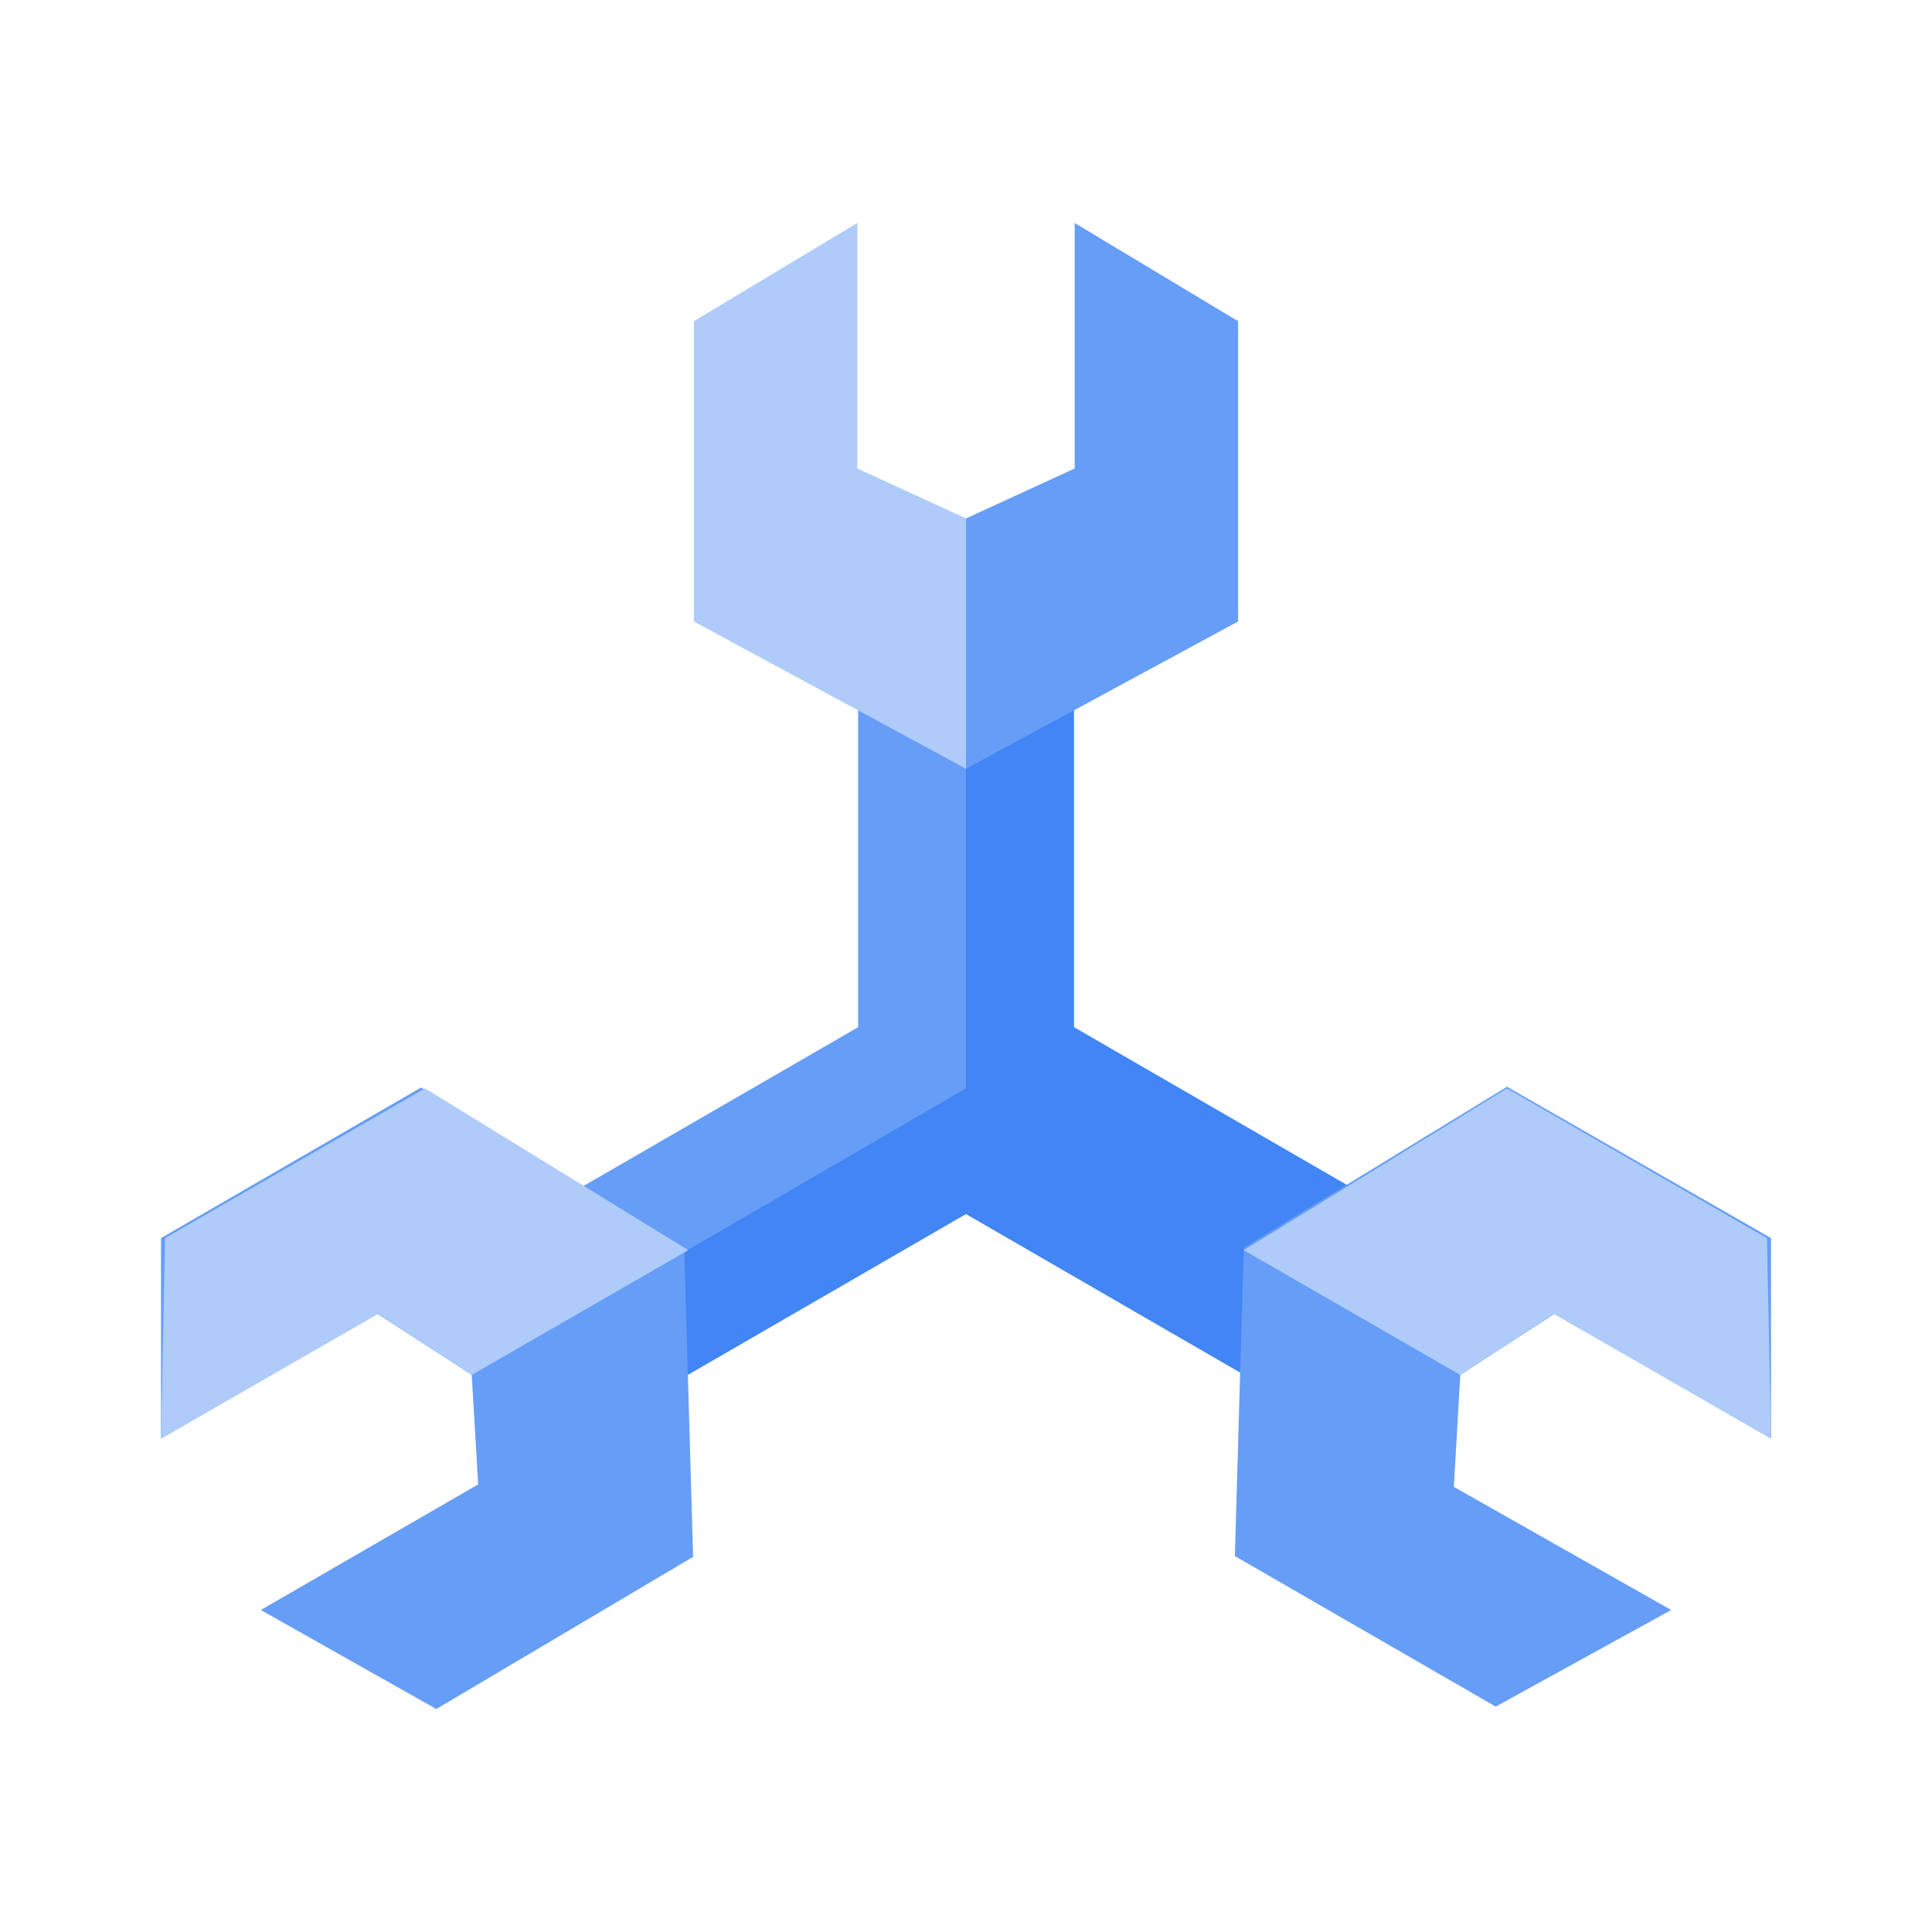
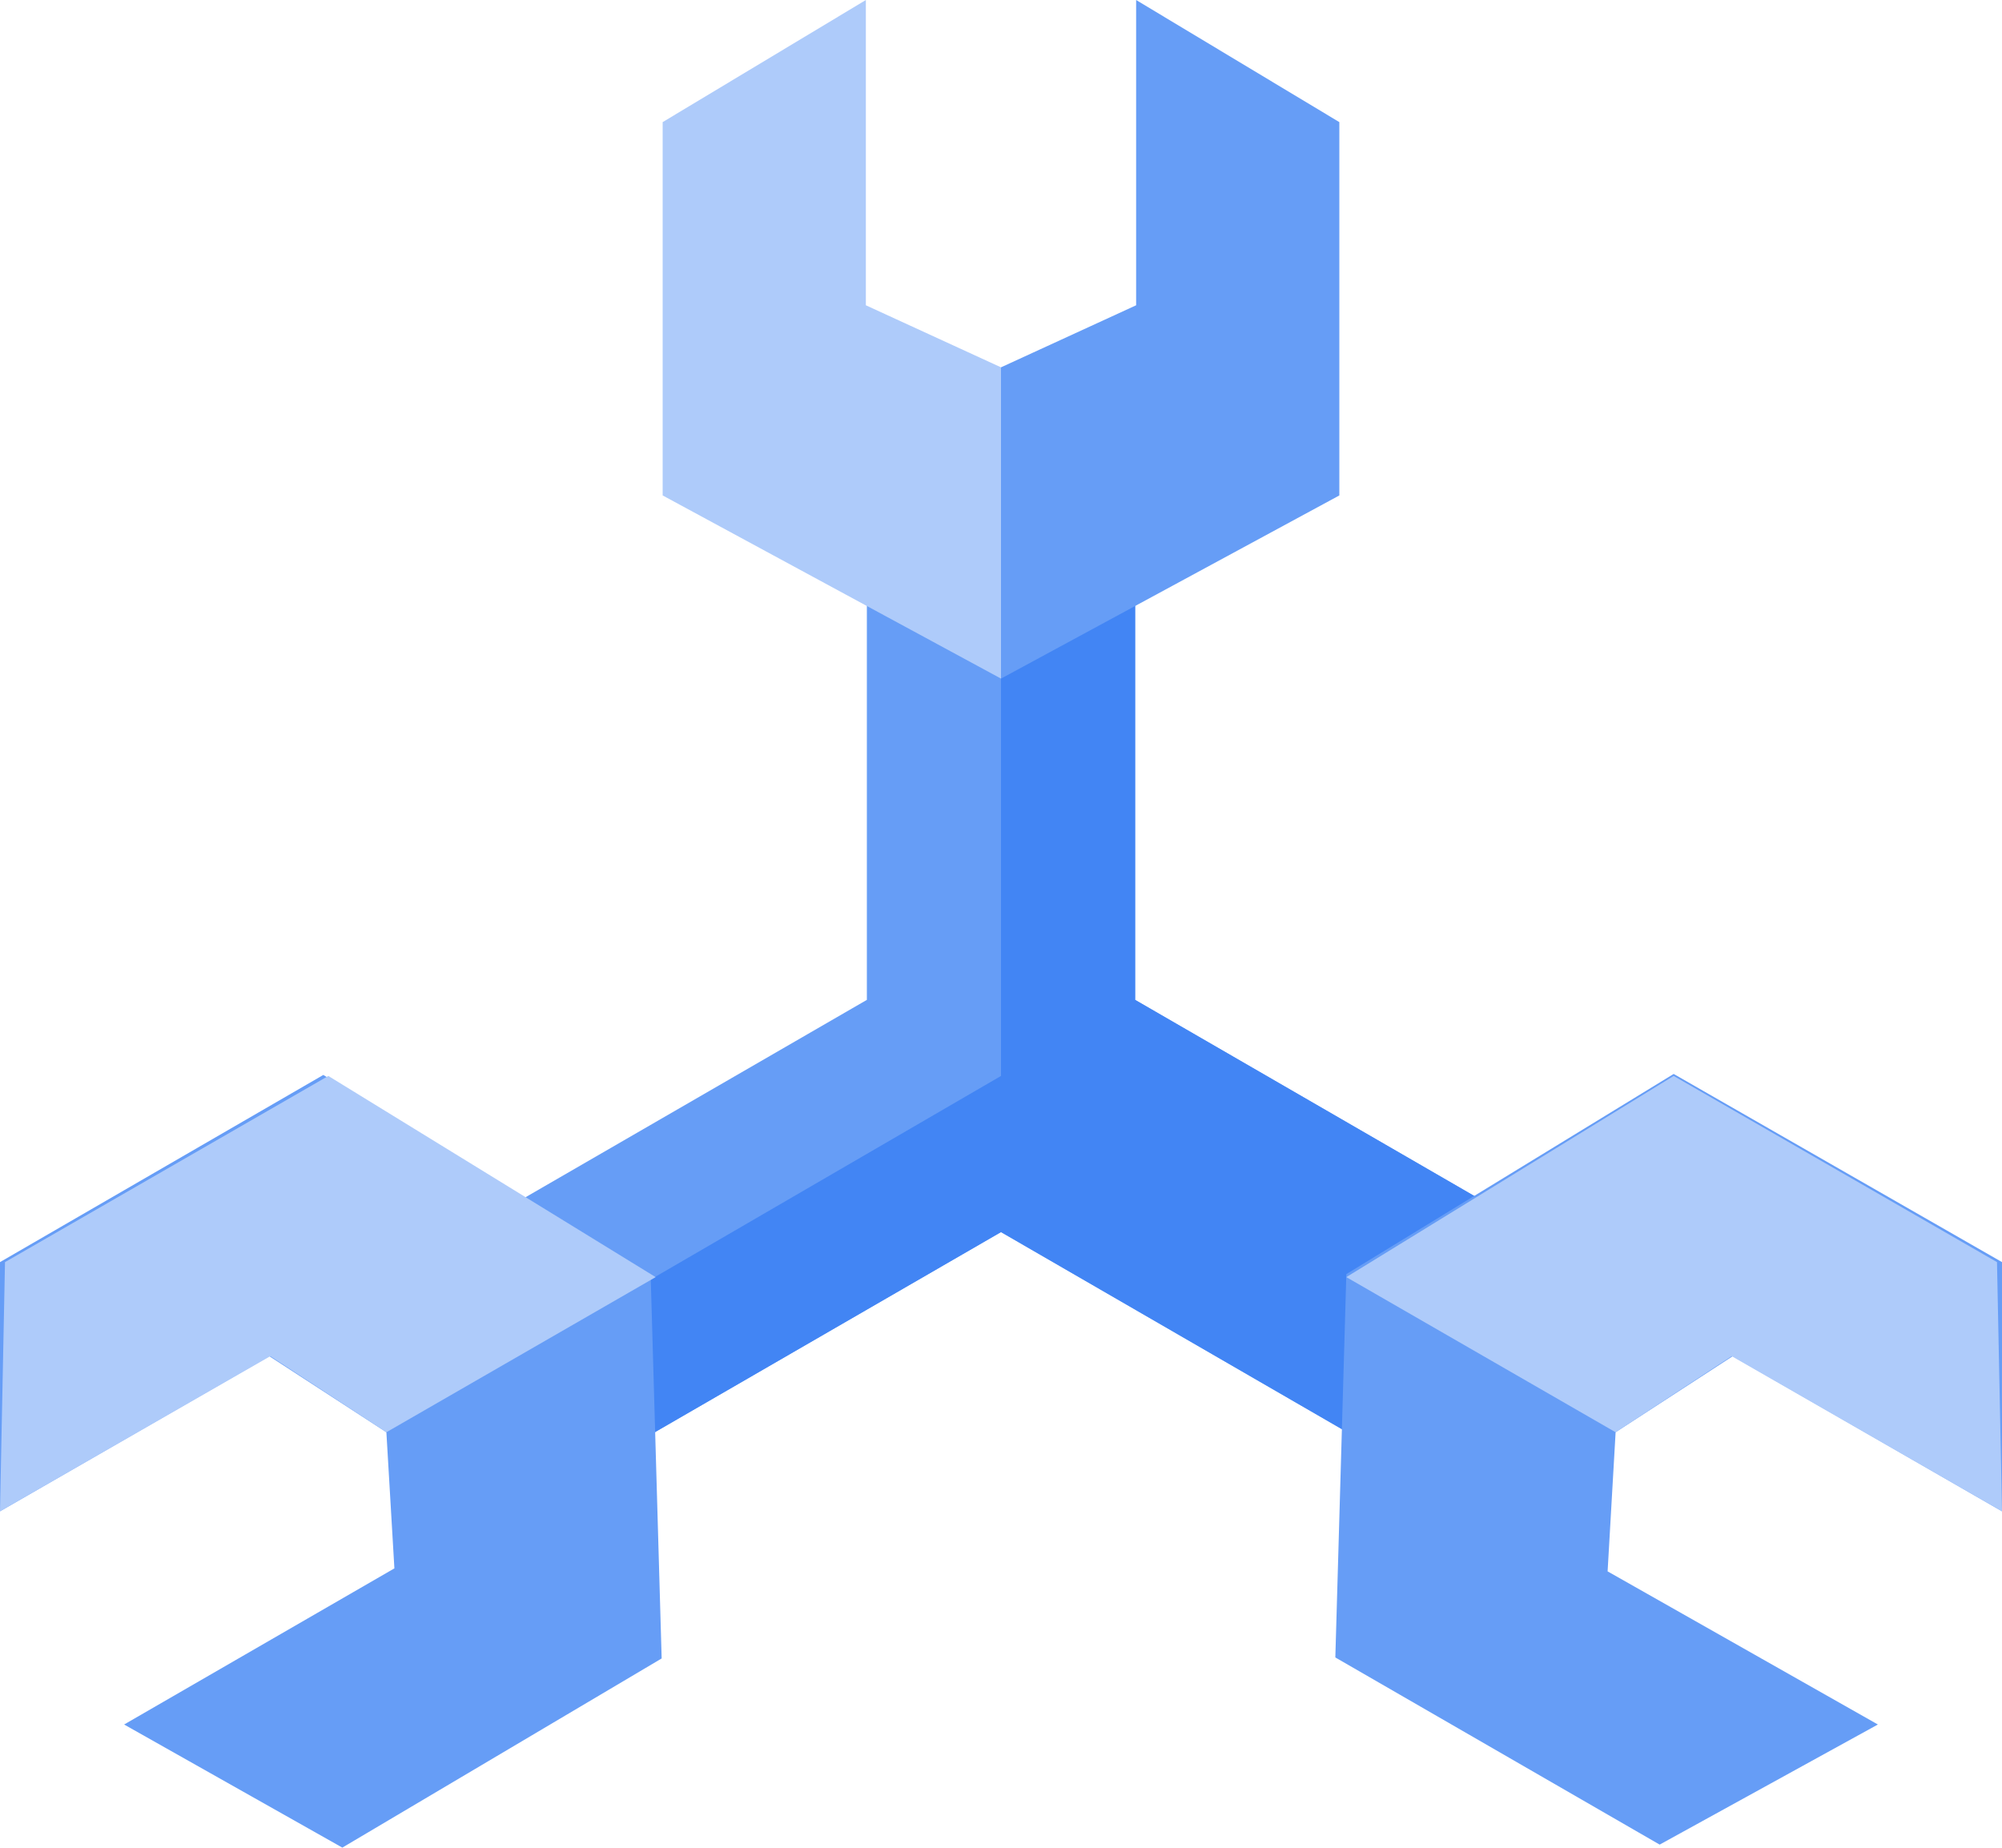
- <svg xmlns="http://www.w3.org/2000/svg" width="64px" height="64px" viewBox="0 0 24 24">
-   <defs>
-     <style>.cls-1{fill:#669df6;}.cls-1,.cls-2,.cls-3{fill-rule:evenodd;}.cls-2{fill:#4285f4;}.cls-3{fill:#aecbfa;}</style>
-   </defs>
-   <g data-name="Product Icons">
-     <g>
-       <polygon id="Shape-2" data-name="Shape" class="cls-1" points="13.34 12.76 13.34 8.4 10.66 8.4 10.66 12.76 6.89 14.94 8.23 17.26 12 15.08 15.77 17.26 17.11 14.94 13.34 12.76" />
-       <polygon class="cls-2" points="13.34 12.76 13.34 8.4 12 8.4 12 13.52 7.56 16.1 8.23 17.26 12 15.08 15.77 17.26 17.11 14.94 13.34 12.76" />
-       <polygon class="cls-3" points="10.65 2.77 8.62 3.99 8.62 7.72 12 9.55 12 6.44 10.65 5.82 10.65 2.77" />
-       <polygon class="cls-1" points="13.35 5.82 12 6.44 12 9.55 15.38 7.72 15.38 3.99 13.35 2.77 13.35 5.82" />
-       <path class="cls-1" d="M18.14,17.08l-.08,1.39L20.76,20l-2.18,1.2-3.24-1.87.11-3.83,3.27-2L22,15.38,22,17.87l-2.69-1.55Z" />
-       <path class="cls-1" d="M5.86,17.08l-1.17-.76L2,17.87l0-2.49,3.23-1.87,3.27,2,.11,3.83L5.42,21.23,3.24,20l2.7-1.56Z" />
-       <polygon class="cls-3" points="22 17.87 21.95 15.38 18.72 13.52 15.45 15.53 18.14 17.08 19.3 16.32 22 17.87" />
-       <polygon class="cls-3" points="2 17.87 4.7 16.32 5.86 17.08 8.55 15.53 5.28 13.52 2.05 15.38 2 17.87" />
-     </g>
-   </g>
+ <svg xmlns="http://www.w3.org/2000/svg" width="53.333" height="49.227" viewBox="2 2.77 20 18.46">
+   <path d="M13.34 12.76V8.4h-2.68v4.36l-3.77 2.18 1.34 2.32L12 15.08l3.77 2.18 1.34-2.32z" fill="#669df6" />
+   <path d="M13.34 12.76V8.4H12v5.12L7.56 16.1l.67 1.16L12 15.08l3.77 2.18 1.34-2.32z" fill="#4285f4" />
+   <path d="M10.65 2.77 8.62 3.99v3.73L12 9.55V6.44l-1.35-.62z" fill="#aecbfa" />
+   <path d="M13.35 5.82 12 6.44v3.11l3.38-1.83V3.99l-2.03-1.22zm4.79 11.26-.08 1.39 2.7 1.53-2.18 1.2-3.24-1.87.11-3.83 3.27-2L22 15.38v2.49l-2.69-1.55Zm-12.28 0-1.17-.76L2 17.87v-2.49l3.23-1.87 3.27 2 .11 3.83-3.19 1.89L3.24 20l2.7-1.56Z" fill="#669df6" />
+   <path d="m22 17.87-.05-2.49-3.23-1.86-3.27 2.01 2.69 1.55 1.16-.76zm-20 0 2.7-1.55 1.16.76 2.69-1.55-3.27-2.01-3.23 1.86z" fill="#aecbfa" />
</svg>
